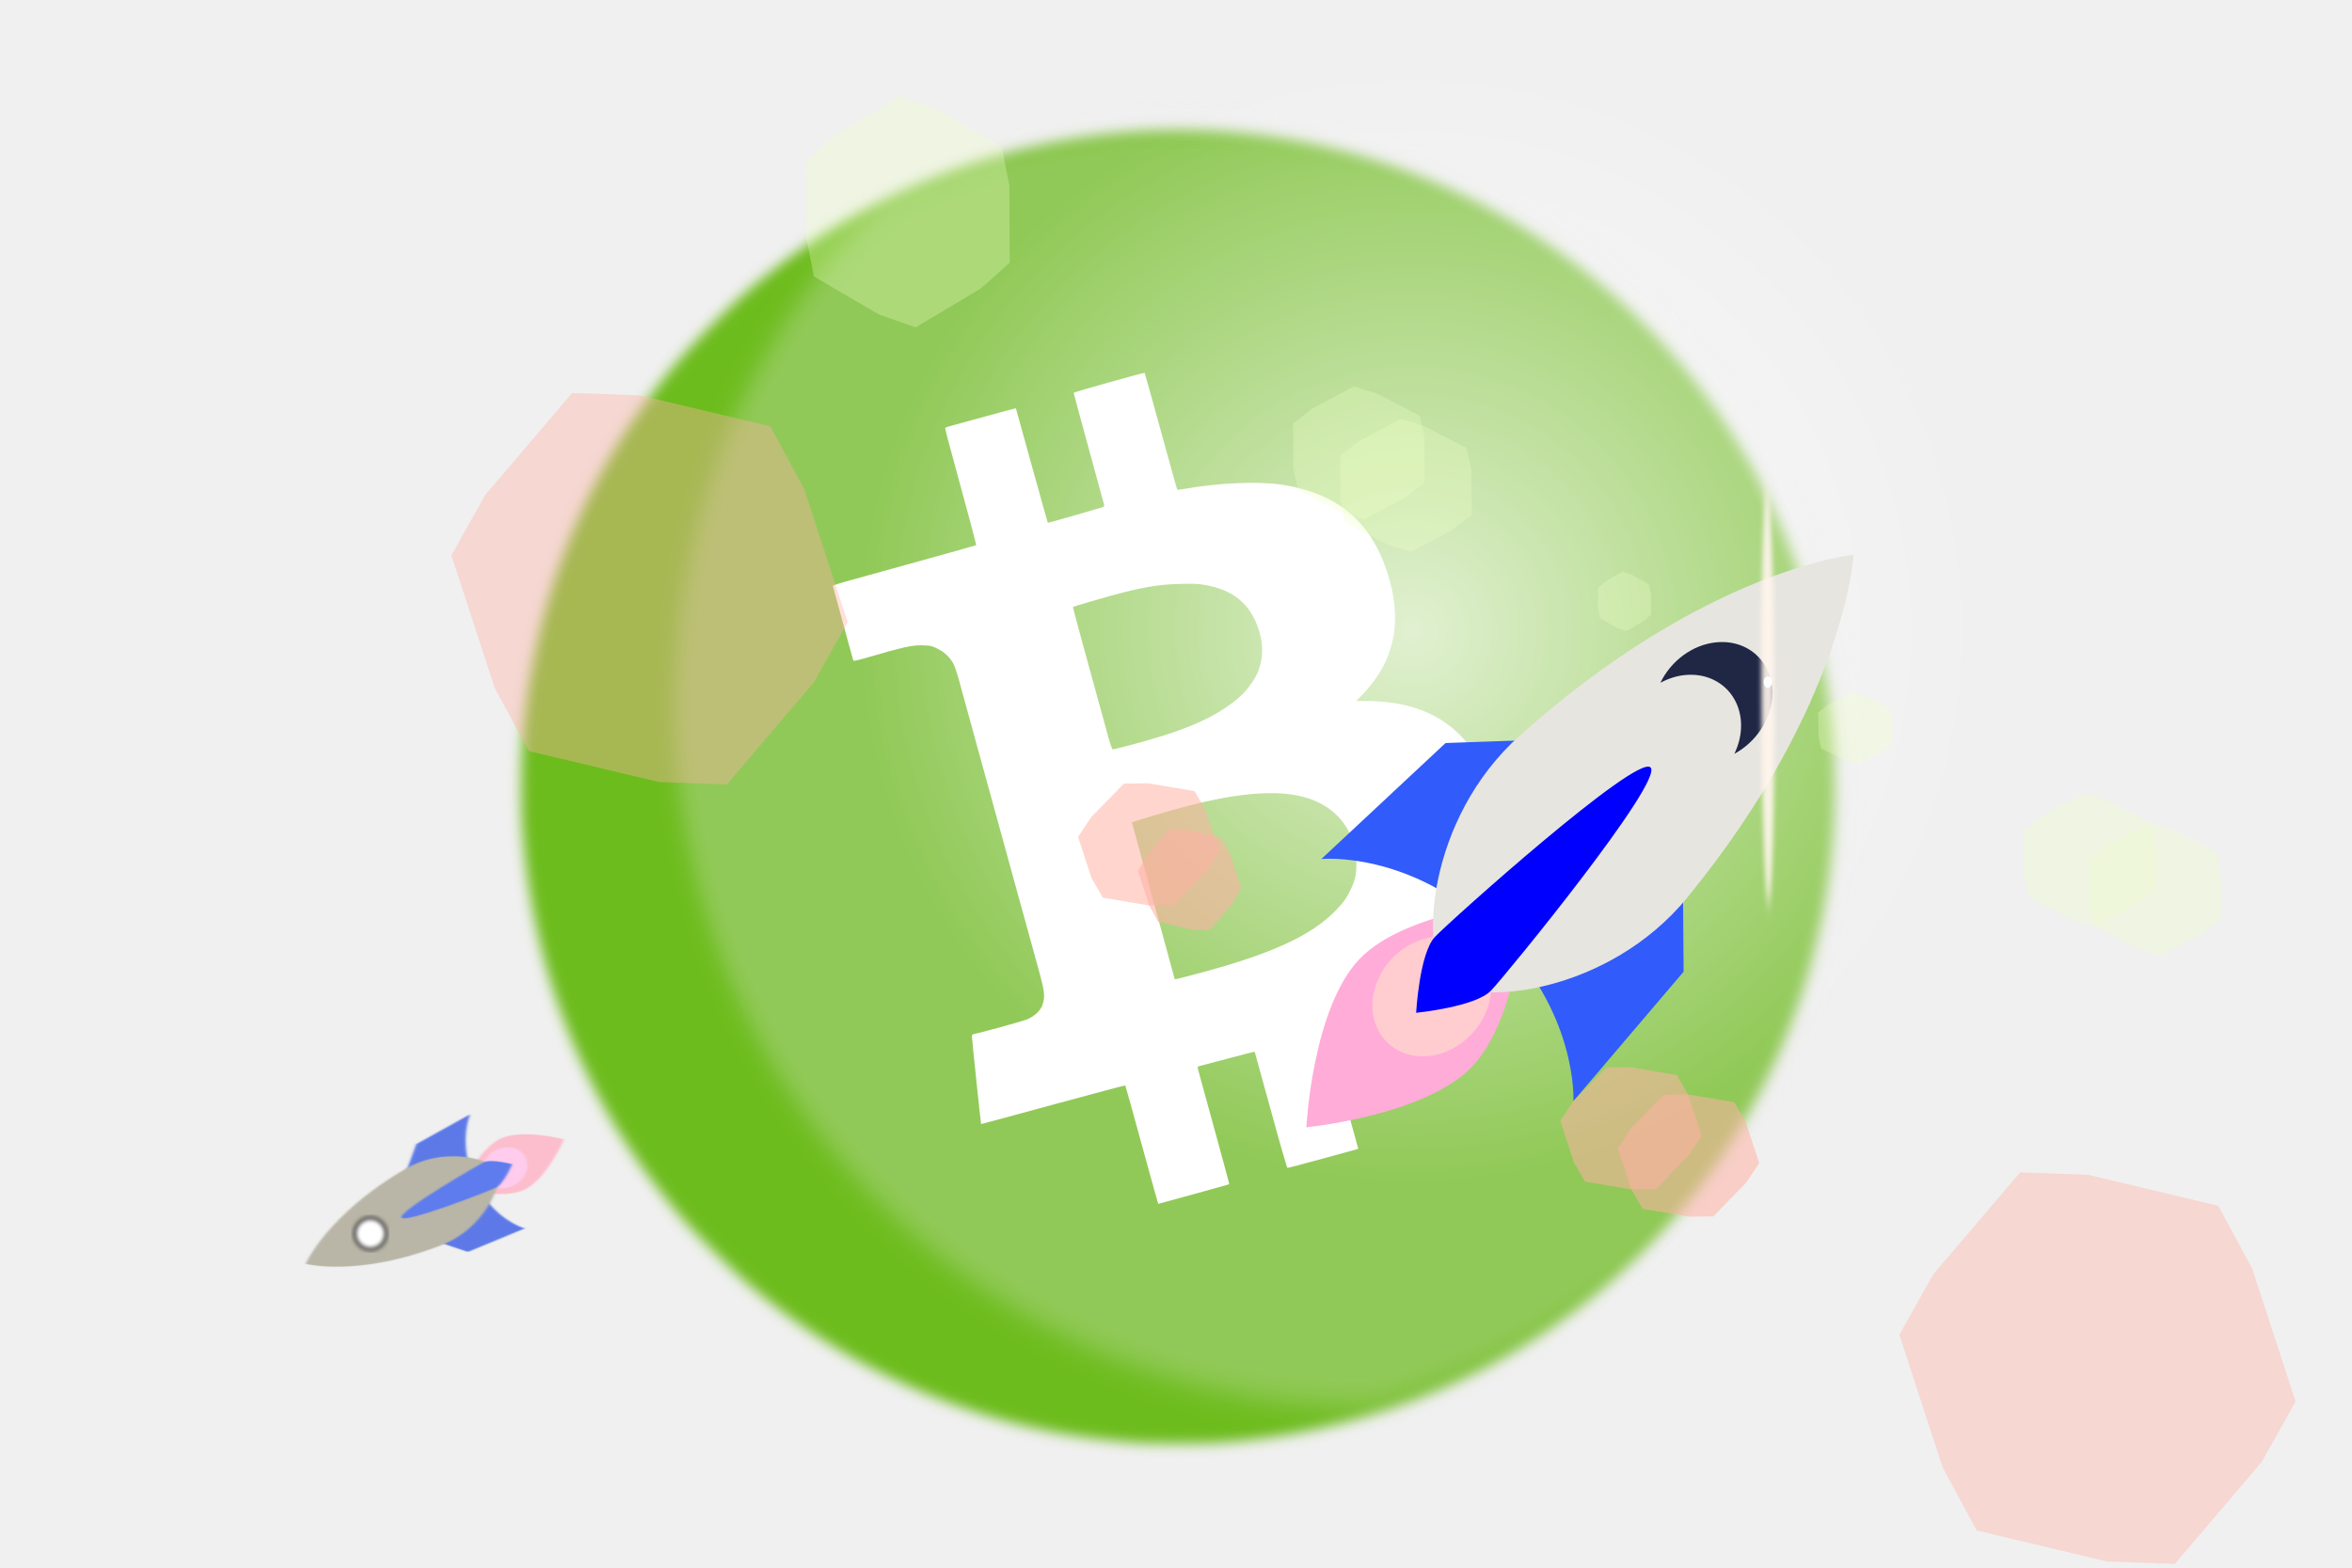
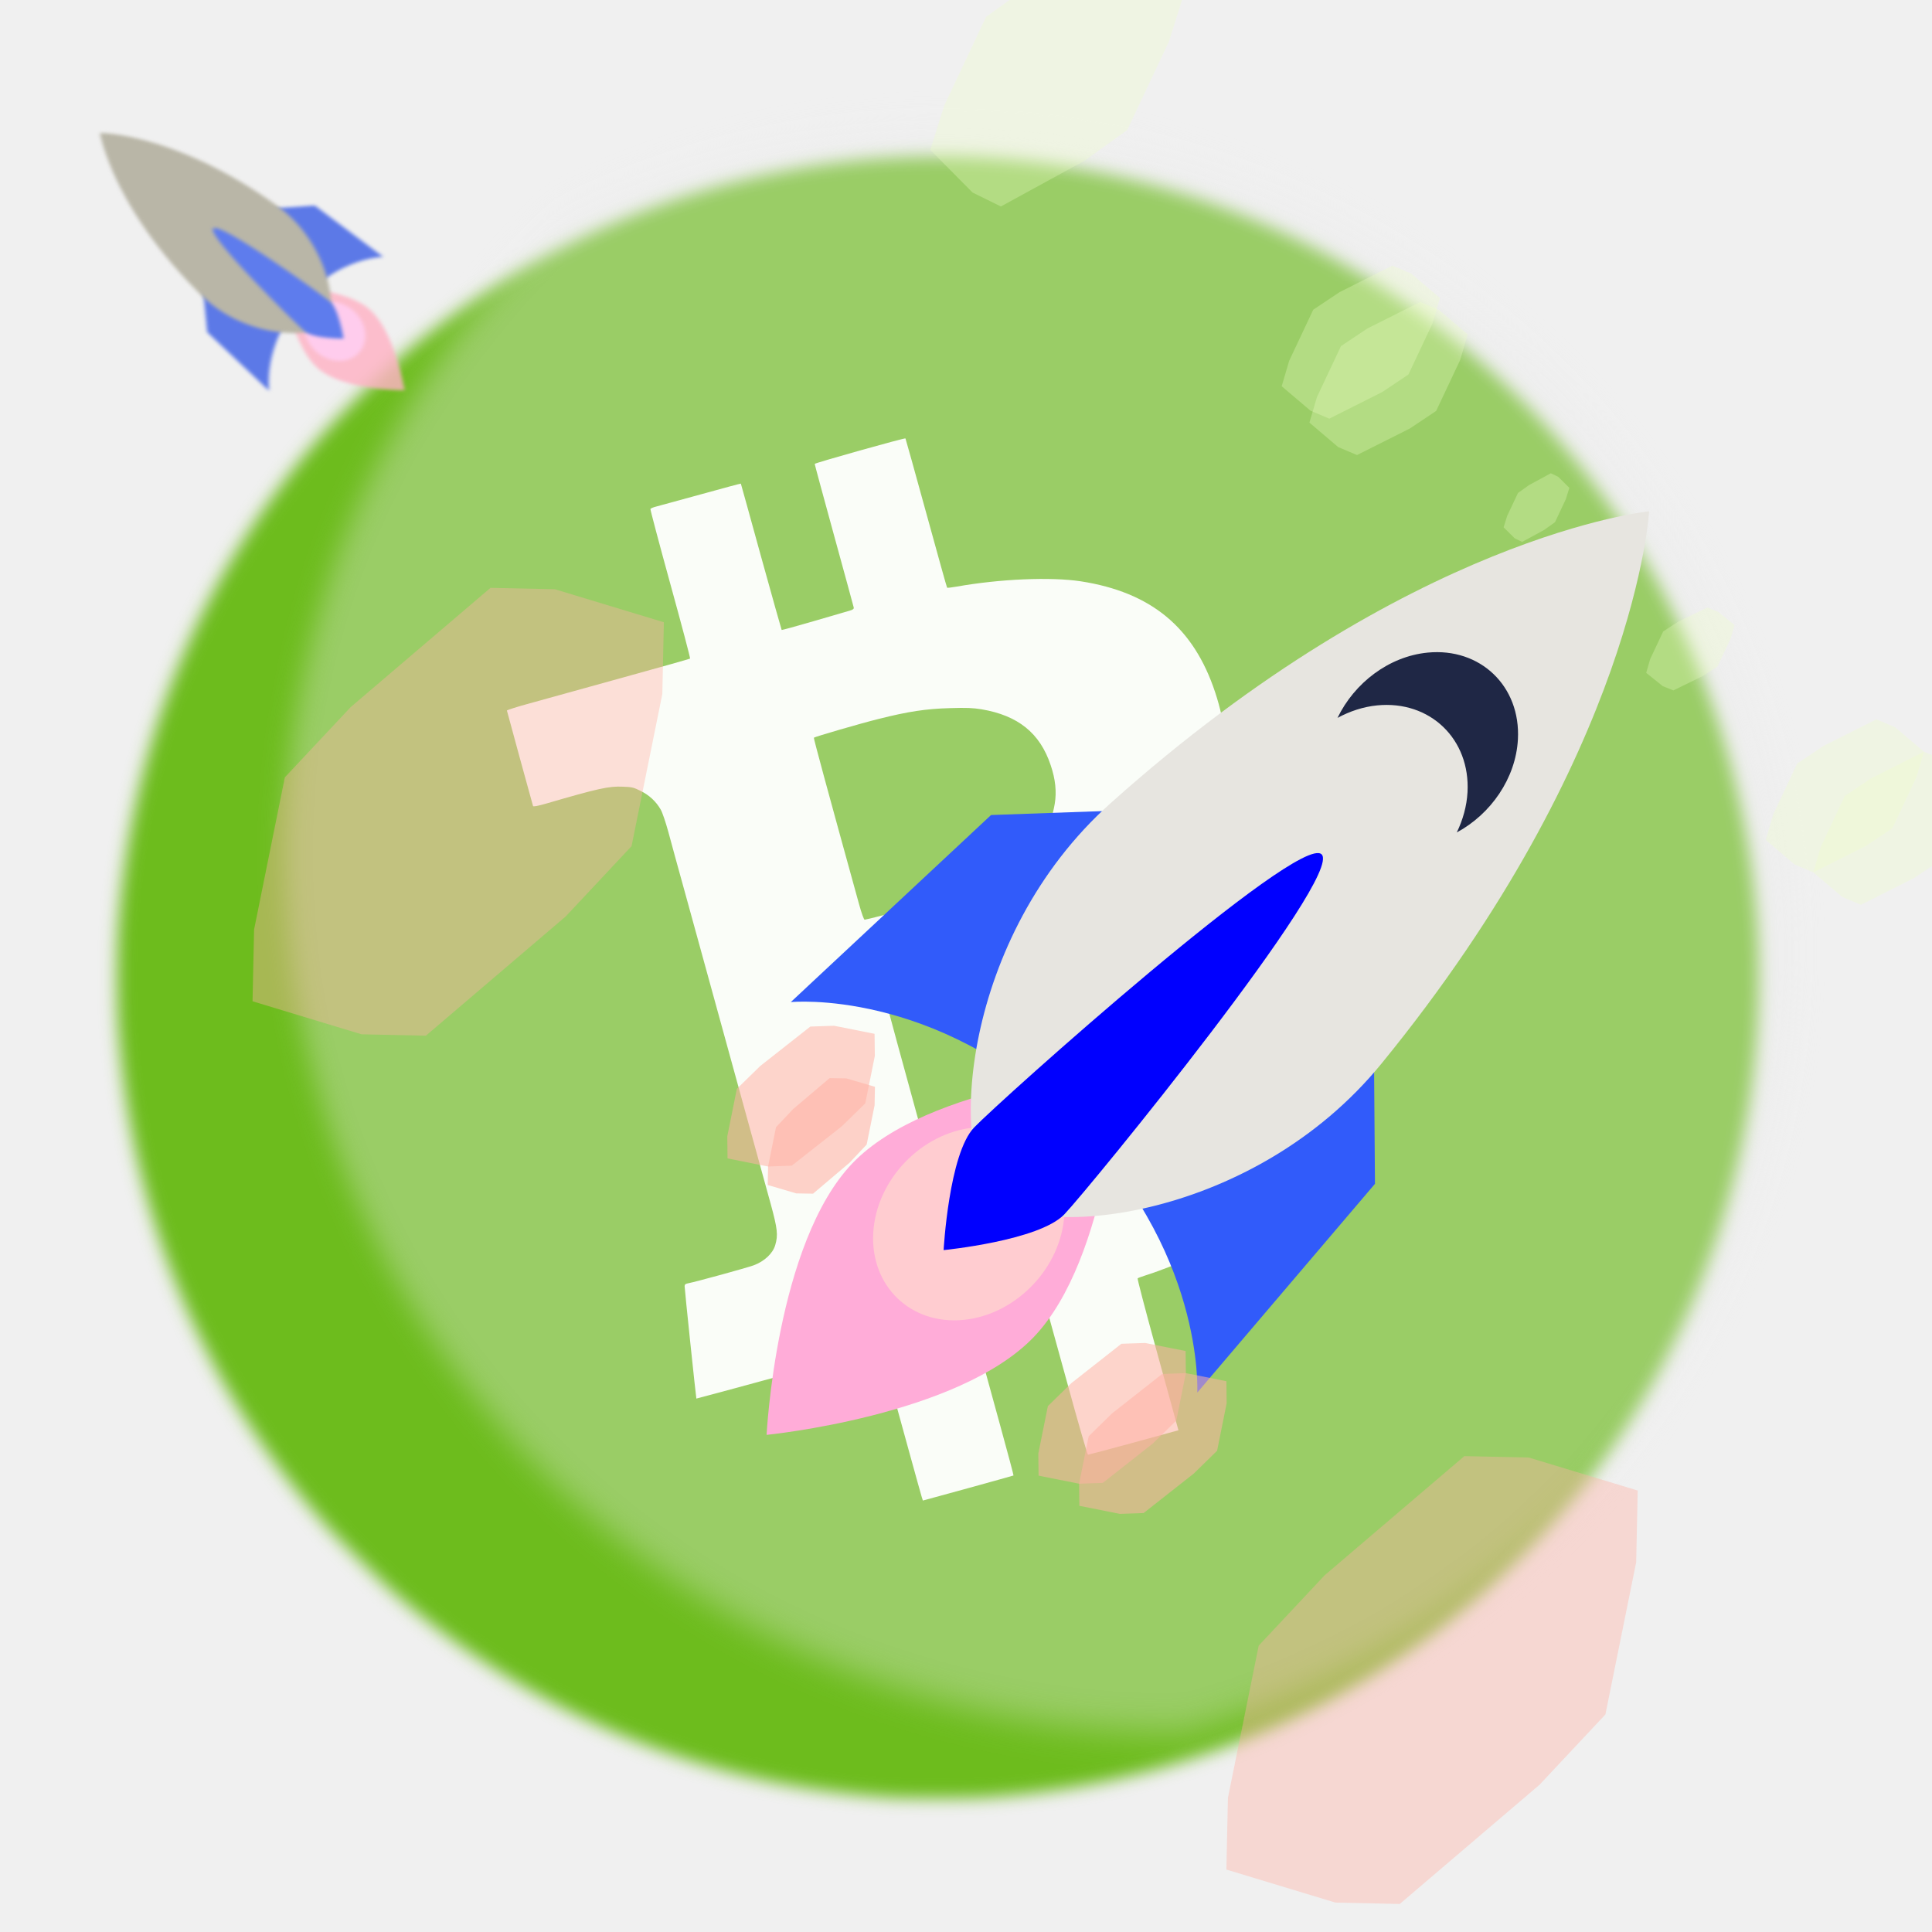
- <svg xmlns="http://www.w3.org/2000/svg" width="1200" height="800" data-name="Layer 1" version="1.1" viewBox="0 0 1200 800" id="svg298">
+ <svg xmlns="http://www.w3.org/2000/svg" width="1048" height="1048" data-name="Layer 1" version="1.1" viewBox="0 0 1048 1048" id="svg298">
  <defs id="defs42">
    <style id="style2">.cls-1{fill:#f7941d}.cls-2{fill:#fff}</style>
-     <filter id="filter4593" x="-.061" y="-.457" width="1.121" height="1.914" color-interpolation-filters="sRGB">
+     <filter id="filter4593" x="-0.061" y="-0.457" width="1.121" height="1.914" color-interpolation-filters="sRGB">
      <feGaussianBlur stdDeviation="0.428" id="feGaussianBlur4" />
    </filter>
-     <filter id="filter4633" x="-.135" y="-.089" width="1.27" height="1.177" color-interpolation-filters="sRGB">
+     <filter id="filter4633" x="-0.135" y="-0.089" width="1.27" height="1.177" color-interpolation-filters="sRGB">
      <feGaussianBlur stdDeviation="0.083" id="feGaussianBlur7" />
    </filter>
-     <filter id="filter4769" x="-.012" y="-.012" width="1.024" height="1.024" color-interpolation-filters="sRGB">
+     <filter id="filter4769" x="-0.012" y="-0.012" width="1.024" height="1.024" color-interpolation-filters="sRGB">
      <feGaussianBlur stdDeviation="79.999" id="feGaussianBlur10" />
    </filter>
-     <filter id="filter958" x="-.025" y="-.023" width="1.05" height="1.047" color-interpolation-filters="sRGB">
+     <filter id="filter958" x="-0.025" y="-0.023" width="1.05" height="1.046" color-interpolation-filters="sRGB">
      <feGaussianBlur stdDeviation="6.241" id="feGaussianBlur13" />
    </filter>
-     <filter id="filter1091" x="-.065" y="-.072" width="1.13" height="1.143" color-interpolation-filters="sRGB">
+     <filter id="filter1091" x="-0.065" y="-0.072" width="1.13" height="1.143" color-interpolation-filters="sRGB">
      <feGaussianBlur stdDeviation="0.23" id="feGaussianBlur16" />
    </filter>
-     <filter id="filter1095" x="-.029" y="-.049" width="1.057" height="1.099" color-interpolation-filters="sRGB">
+     <filter id="filter1095" x="-0.029" y="-0.049" width="1.057" height="1.099" color-interpolation-filters="sRGB">
      <feGaussianBlur stdDeviation="0.23" id="feGaussianBlur19" />
    </filter>
-     <filter id="filter1099" x="-.027" y="-.051" width="1.053" height="1.103" color-interpolation-filters="sRGB">
+     <filter id="filter1099" x="-0.027" y="-0.051" width="1.053" height="1.103" color-interpolation-filters="sRGB">
      <feGaussianBlur stdDeviation="0.23" id="feGaussianBlur22" />
    </filter>
-     <filter id="filter1103" x="-.021" y="-.021" width="1.043" height="1.043" color-interpolation-filters="sRGB">
+     <filter id="filter1103" x="-0.021" y="-0.021" width="1.043" height="1.043" color-interpolation-filters="sRGB">
      <feGaussianBlur stdDeviation="0.23" id="feGaussianBlur25" />
    </filter>
-     <filter id="filter1107" x="-.015" y="-.027" width="1.03" height="1.053" color-interpolation-filters="sRGB">
+     <filter id="filter1107" x="-0.015" y="-0.027" width="1.03" height="1.053" color-interpolation-filters="sRGB">
      <feGaussianBlur stdDeviation="0.23" id="feGaussianBlur28" />
    </filter>
-     <radialGradient id="radialGradient2671" cx="-380.79" cy="-208.65" r="335.18" gradientTransform="matrix(.8392 0 0 .8392 1040 496.72)" gradientUnits="userSpaceOnUse">
+     <radialGradient id="radialGradient2671" cx="-380.79" cy="-208.65" r="335.18" gradientTransform="matrix(0.8392,0,0,0.8392,1040,496.72)" gradientUnits="userSpaceOnUse">
      <stop stop-color="#fff" stop-opacity=".722" offset="0" id="stop31" />
      <stop stop-color="#fff" stop-opacity="0" offset="1" id="stop33" />
    </radialGradient>
    <filter id="filter2724" color-interpolation-filters="sRGB">
      <feGaussianBlur result="blur" stdDeviation="1 1" id="feGaussianBlur36" />
    </filter>
    <filter id="filter2728" color-interpolation-filters="sRGB">
      <feGaussianBlur result="blur" stdDeviation="1 1" id="feGaussianBlur39" />
    </filter>
  </defs>
-   <path transform="matrix(.04188 0 0 .04188 265.94 66.663)" d="m7525 15989c-349-23-745-74-1074-139-1411-279-2741-944-3806-1903-103-94-479-466-575-572-245-266-540-648-754-974-84-128-216-339-216-346 0-2-17-32-38-66-48-80-130-233-220-414-483-964-760-2009-832-3130-13-205-13-695 0-900 103-1610 645-3087 1600-4360 239-319 428-535 744-850 286-286 436-420 706-632 1606-1261 3672-1865 5705-1668 1734 169 3354 891 4645 2071 632 577 1156 1241 1589 2014 64 113 231 450 301 605 345 767 574 1625 659 2470 32 311 41 496 41 810 0 808-118 1588-356 2359-526 1697-1613 3186-3064 4197-1216 848-2616 1332-4135 1429-181 11-740 11-920-1z" fill="#6bbb1a" fill-opacity=".984" filter="url(#filter4769)" id="path46" />
-   <path transform="matrix(-.98992 -.17453 .16962 -.98 937.58 856.27)" d="m318.2 89.775c-21.239 0.011-42.407 2.003-63.217 5.881-21.606 10.39-42.143 23.107-61.141 38.024-11.308 8.879-17.589 14.491-29.566 26.469-13.234 13.192-21.149 22.238-31.158 35.598-39.995 53.313-62.694 115.17-67.008 182.6-0.544 8.585-0.544 29.108 0 37.693 3.015 46.947 14.616 90.712 34.844 131.08 3.769 7.58 7.203 13.988 9.213 17.338 0.879 1.424 1.592 2.68 1.592 2.764 0 0.293 5.529 9.13 9.047 14.49 8.962 13.653 21.316 29.651 31.576 40.791 4.021 4.439 19.768 20.018 24.082 23.955 44.602 40.163 100.3 68.015 159.39 79.699 13.778 2.722 30.362 4.857 44.979 5.82 7.538 0.503 30.949 0.502 38.529 0.041 63.616-4.062 122.25-24.332 173.17-59.846 3.467-2.416 6.878-4.905 10.244-7.449 23.184-32.276 41.195-68.492 52.904-107.1 10.511-34.799 15.723-70.004 15.723-106.47 0-14.172-0.397-22.522-1.811-36.559-3.754-38.139-13.867-76.864-29.104-111.48-3.091-6.996-10.467-22.206-13.293-27.307-19.122-34.889-42.263-64.858-70.174-90.9-57.014-53.259-128.56-85.847-205.13-93.475-11.223-1.111-22.47-1.658-33.695-1.652z" fill="#ececec" fill-opacity=".287" filter="url(#filter958)" id="path48" />
-   <g transform="matrix(.04188 0 0 .04188 265.94 66.663)" fill="#fff" id="g206">
-     <path d="m7751 13046c-6-17-62-222-127-456-195-713-262-951-266-956-3-2-398 103-879 234s-875 238-877 237c-3-3-112-1041-112-1071 0-17 8-23 33-28 75-14 558-147 627-172 101-38 181-113 204-193 28-95 21-155-43-390-33-119-139-504-236-856s-239-867-315-1145-193-703-260-945-142-514-166-605c-25-91-57-185-72-210-44-77-110-138-190-177-67-34-84-38-171-41-134-6-233 16-734 162-81 23-120 30-122 22-7-20-247-901-249-910 0-4 87-33 194-62 107-30 499-138 870-241 371-102 678-189 682-192s-81-323-188-711-192-710-190-715c2-6 28-17 57-24 30-8 222-61 428-117 206-57 376-103 377-101 1 1 88 315 193 697 106 382 194 696 196 698s137-35 302-83c164-48 318-92 343-100 35-10 44-17 42-31-2-11-87-320-188-689-101-368-184-674-184-680 0-9 858-250 865-243 2 2 91 322 198 711s196 710 199 712c2 3 42-2 89-10 416-74 899-94 1184-51 672 104 1078 440 1283 1061 196 592 97 1085-302 1499l-73 76h118c828 0 1344 393 1564 1190 130 470 135 910 15 1273-41 126-137 313-218 427-145 205-419 444-699 612-277 166-754 378-1083 483-30 10-58 20-62 24-4 3 71 290 166 636 96 347 185 671 198 721l25 91-426 117c-234 64-431 116-436 116-6 0-98-318-204-707-107-390-195-709-196-710-1-2-143 35-316 81s-329 87-346 91c-18 3-33 12-33 18 0 11 16 68 259 952 71 259 128 471 126 473-1 1-196 56-433 121l-431 118zm442-2762c928-243 1429-470 1733-785 93-98 132-151 179-252 54-113 70-186 69-317 0-211-79-419-214-563-317-339-883-384-1824-143-226 58-696 197-696 207 0 4 117 433 260 953s260 948 260 951c0 10 22 5 233-51zm-802-2789c657-172 1015-321 1295-540 97-76 161-145 225-243 60-91 87-161 107-277 19-113 7-234-39-369-102-305-310-473-660-532-82-13-140-16-298-11-227 6-400 32-681 103-171 42-609 170-618 179-4 4 126 484 431 1588 24 87 46 147 53 147 6 0 90-20 185-45z" fill="#fff" id="path204" />
+   <path transform="matrix(0.05565667,0,0,0.05565234,63.54873,85.13444)" d="m 7525,15989 c -349,-23 -745,-74 -1074,-139 -1411,-279 -2741,-944 -3806,-1903 -103,-94 -479,-466 -575,-572 -245,-266 -540,-648 -754,-974 -84,-128 -216,-339 -216,-346 0,-2 -17,-32 -38,-66 -48,-80 -130,-233 -220,-414 C 359,10611 82,9566 10,8445 -3,8240 -3,7750 10,7545 113,5935 655,4458 1610,3185 c 239,-319 428,-535 744,-850 286,-286 436,-420 706,-632 C 4666,442 6732,-162 8765,35 c 1734,169 3354,891 4645,2071 632,577 1156,1241 1589,2014 64,113 231,450 301,605 345,767 574,1625 659,2470 32,311 41,496 41,810 0,808 -118,1588 -356,2359 -526,1697 -1613,3186 -3064,4197 -1216,848 -2616,1332 -4135,1429 -181,11 -740,11 -920,-1 z" fill="#6bbb1a" fill-opacity="0.984" filter="url(#filter4769)" id="path46" style="stroke-width:0.752" />
+   <path transform="matrix(-1.351673,-0.2317709,0.2316053,-1.301413,964.9053,1123.346)" d="m 318.2,89.775 c -21.239,0.011 -42.407,2.003 -63.217,5.881 -21.606,10.39 -42.143,23.107 -61.141,38.024 -11.308,8.879 -17.589,14.491 -29.566,26.469 -13.234,13.192 -21.149,22.238 -31.158,35.598 -39.995,53.313 -62.694,115.17 -67.008,182.6 -0.544,8.585 -0.544,29.108 0,37.693 3.015,46.947 14.616,90.712 34.844,131.08 3.769,7.58 7.203,13.988 9.213,17.338 0.879,1.424 1.592,2.68 1.592,2.764 0,0.293 5.529,9.13 9.047,14.49 8.962,13.653 21.316,29.651 31.576,40.791 4.021,4.439 19.768,20.018 24.082,23.955 44.602,40.163 100.3,68.015 159.39,79.699 13.778,2.722 30.362,4.857 44.979,5.82 7.538,0.503 30.949,0.502 38.529,0.041 63.616,-4.062 122.25,-24.332 173.17,-59.846 3.467,-2.416 6.878,-4.905 10.244,-7.449 23.184,-32.276 41.195,-68.492 52.904,-107.1 10.511,-34.799 15.723,-70.004 15.723,-106.47 0,-14.172 -0.397,-22.522 -1.811,-36.559 -3.754,-38.139 -13.867,-76.864 -29.104,-111.48 -3.091,-6.996 -10.467,-22.206 -13.293,-27.307 -19.122,-34.889 -42.263,-64.858 -70.174,-90.9 -57.014,-53.259 -128.56,-85.847 -205.13,-93.475 -11.223,-1.111 -22.47,-1.658 -33.695,-1.652 z" fill="#ececec" fill-opacity="0.287" filter="url(#filter958)" id="path48" style="fill:#ececec;fill-opacity:0.354;stroke-width:0.743;filter:url(#filter958)" />
+   <g transform="matrix(0.05690786,0,0,0.05690344,58.94293,69.83669)" fill="#fff" id="g206" style="fill:#ffffff;fill-opacity:0.95;stroke-width:0.736">
+     <path d="m 7751,13046 c -6,-17 -62,-222 -127,-456 -195,-713 -262,-951 -266,-956 -3,-2 -398,103 -879,234 -481,131 -875,238 -877,237 -3,-3 -112,-1041 -112,-1071 0,-17 8,-23 33,-28 75,-14 558,-147 627,-172 101,-38 181,-113 204,-193 28,-95 21,-155 -43,-390 -33,-119 -139,-504 -236,-856 -97,-352 -239,-867 -315,-1145 -76,-278 -193,-703 -260,-945 -67,-242 -142,-514 -166,-605 -25,-91 -57,-185 -72,-210 -44,-77 -110,-138 -190,-177 -67,-34 -84,-38 -171,-41 -134,-6 -233,16 -734,162 -81,23 -120,30 -122,22 -7,-20 -247,-901 -249,-910 0,-4 87,-33 194,-62 107,-30 499,-138 870,-241 371,-102 678,-189 682,-192 4,-3 -81,-323 -188,-711 -107,-388 -192,-710 -190,-715 2,-6 28,-17 57,-24 30,-8 222,-61 428,-117 206,-57 376,-103 377,-101 1,1 88,315 193,697 106,382 194,696 196,698 2,2 137,-35 302,-83 164,-48 318,-92 343,-100 35,-10 44,-17 42,-31 -2,-11 -87,-320 -188,-689 -101,-368 -184,-674 -184,-680 0,-9 858,-250 865,-243 2,2 91,322 198,711 107,389 196,710 199,712 2,3 42,-2 89,-10 416,-74 899,-94 1184,-51 672,104 1078,440 1283,1061 196,592 97,1085 -302,1499 l -73,76 h 118 c 828,0 1344,393 1564,1190 130,470 135,910 15,1273 -41,126 -137,313 -218,427 -145,205 -419,444 -699,612 -277,166 -754,378 -1083,483 -30,10 -58,20 -62,24 -4,3 71,290 166,636 96,347 185,671 198,721 l 25,91 -426,117 c -234,64 -431,116 -436,116 -6,0 -98,-318 -204,-707 -107,-390 -195,-709 -196,-710 -1,-2 -143,35 -316,81 -173,46 -329,87 -346,91 -18,3 -33,12 -33,18 0,11 16,68 259,952 71,259 128,471 126,473 -1,1 -196,56 -433,121 l -431,118 z m 442,-2762 c 928,-243 1429,-470 1733,-785 93,-98 132,-151 179,-252 54,-113 70,-186 69,-317 0,-211 -79,-419 -214,-563 -317,-339 -883,-384 -1824,-143 -226,58 -696,197 -696,207 0,4 117,433 260,953 143,520 260,948 260,951 0,10 22,5 233,-51 z M 7391,7495 c 657,-172 1015,-321 1295,-540 97,-76 161,-145 225,-243 60,-91 87,-161 107,-277 19,-113 7,-234 -39,-369 -102,-305 -310,-473 -660,-532 -82,-13 -140,-16 -298,-11 -227,6 -400,32 -681,103 -171,42 -609,170 -618,179 -4,4 126,484 431,1588 24,87 46,147 53,147 6,0 90,-20 185,-45 z" fill="#fff" id="path204" style="fill:#ffffff;fill-opacity:0.95;stroke-width:0.736" />
  </g>
-   <circle cx="720.41" cy="321.62" r="281.29" fill="url(#radialGradient2671)" stroke-dashoffset="7.35" stroke-linejoin="round" stroke-width="4.33" style="mix-blend-mode:color-dodge" id="circle208" />
-   <g transform="matrix(7.4778 -1.3248 -.17615 -7.6153 449.71 579.86)" id="g292">
-     <g transform="matrix(1.0089 -.07805 .078526 .98513 22.222 1.6101)" id="g234">
-       <g transform="translate(7.0688 12.432)" id="g212">
-         <path d="m0 0 8 7 16-1 1-16-7-8s0 5.999-6 12c-6.001 6.001-12 6-12 6" fill="#315bfa" id="path210" />
+   <g id="g1159" transform="matrix(1.358831,0,0,1.358726,132.8407,-25.75913)" style="stroke-width:0.736">
+     <g transform="matrix(-0.4738891,-2.953459,-3.000121,0.02066517,9.729015,175.0505)" filter="url(#filter1103)" id="g238" style="stroke-width:0.622">
+       <path d="m 0,0 8,7 16,-1 1,-16 -7,-8 c 0,0 0,5.999 -6,12 C 5.999,0.001 0,0 0,0" fill="#4667e5" fill-opacity="0.871" id="path236" style="stroke-width:0.572" />
+     </g>
+     <g transform="matrix(-0.4738891,-2.953459,-3.000121,0.02066517,63.74447,174.7612)" filter="url(#filter1095)" id="g242" style="stroke-width:0.622">
+       <path d="m 0,0 c 0,0 -0.036,7.979 2.985,11 3.021,3.021 11.042,2.813 11.042,2.813 C 14.027,13.813 14.026,6 11.026,3 8.026,0 0,0 0,0" fill="#ffb2c5" fill-opacity="0.809" id="path240" style="stroke-width:0.572" />
+     </g>
+     <path d="m -76.957,35.071 c 0,2.209 1.791,4 4,4 2.209,0 4,-1.791 4,-4 0,-2.209 -1.791,-4 -4,-4 -2.209,0 -4,1.791 -4,4" fill="#ffcced" filter="url(#filter1091)" id="path244" transform="matrix(-0.4738891,-2.953459,-3.000121,0.02066517,106.5824,-64.97847)" style="stroke-width:0.622" />
+     <g transform="matrix(-0.4738891,-2.953459,-3.000121,0.02066517,-57.85821,72.03666)" fill="#b9b6a7" filter="url(#filter1107)" id="g260" style="stroke-width:0.622">
+       <path d="m 0,0 c 0,0 -10,0 -22,-10 -6,-5 -6,-14 -4,-16 2,-2 11,-2 16,4 C 0,-10 0,0 0,0" fill="#b9b6a7" id="path258" style="stroke-width:0.572" />
+     </g>
+     <g transform="matrix(-0.4738891,-2.953459,-3.000121,0.02066517,39.4136,154.1519)" filter="url(#filter1099)" id="g264" style="stroke-width:0.622">
+       <path d="M 0,0 C 0,0 0,4 1,5 2,6 14.001,15.999 15,15 15.999,14.001 5.999,2 4.999,1 3.999,0 0,0 0,0" fill="#5e7ced" id="path262" style="stroke-width:0.572" />
+     </g>
+   </g>
+   <g id="g962" transform="translate(-107.3268,11.9186)">
+     <g transform="matrix(12.95902,-1.272496,0.709275,-13.04029,435.8632,702.7629)" id="g234" style="stroke-width:0.583">
+       <g transform="translate(7.0688,12.432)" id="g212" style="stroke-width:0.583">
+         <path d="m 0,0 8,7 16,-1 1,-16 -7,-8 c 0,0 0,5.999 -6,12 C 5.999,0.001 0,0 0,0" fill="#315bfa" id="path210" style="stroke-width:0.462" />
      </g>
-       <g transform="translate(7.041 -5.5682)" id="g216">
-         <path d="m0 0s-0.036 7.979 2.985 11 11.042 2.813 11.042 2.813-1e-3 -7.813-3.001-10.813-11.026-3-11.026-3" fill="#ffacd8" id="path214" />
+       <g transform="translate(7.041,-5.5682)" id="g216" style="stroke-width:0.583">
+         <path d="m 0,0 c 0,0 -0.036,7.979 2.985,11 3.021,3.021 11.042,2.813 11.042,2.813 C 14.027,13.813 14.026,6 11.026,3 8.026,0 0,0 0,0" fill="#ffacd8" id="path214" style="stroke-width:0.462" />
      </g>
-       <g transform="translate(11.067 2.4318)" id="g220">
-         <path d="m0 0c0 2.209 1.791 4 4 4s4-1.791 4-4-1.791-4-4-4-4 1.791-4 4" fill="#ffccd0" id="path218" />
+       <g transform="translate(11.067,2.4318)" id="g220" style="stroke-width:0.583">
+         <path d="M 0,0 C 0,2.209 1.791,4 4,4 6.209,4 8,2.209 8,0 8,-2.209 6.209,-4 4,-4 1.791,-4 0,-2.209 0,0" fill="#ffccd0" id="path218" style="stroke-width:0.462" />
      </g>
-       <g transform="translate(42.067 29.432)" fill="#e7e5e0" id="g224">
-         <path d="m0 0s-10 0-22-10c-6-5-6-14-4-16s11-2 16 4c10 12 10 22 10 22" fill="#e7e5e0" id="path222" />
+       <g transform="translate(42.067,29.432)" fill="#e7e5e0" id="g224" style="stroke-width:0.462">
+         <path d="m 0,0 c 0,0 -10,0 -22,-10 -6,-5 -6,-14 -4,-16 2,-2 11,-2 16,4 C 0,-10 0,0 0,0" fill="#e7e5e0" id="path222" style="stroke-width:0.366" />
      </g>
-       <g transform="translate(33.067 24.432)" fill="#010a2e" fill-opacity=".866" id="g228">
-         <path d="m0 0c-1.623 0-3.013-0.971-3.641-2.36 0.502 0.227 1.055 0.36 1.641 0.36 2.209 0 4-1.791 4-4 0-0.586-0.133-1.139-0.359-1.64 1.388 0.627 2.359 2.017 2.359 3.64 0 2.209-1.791 4-4 4" fill="#010a2e" fill-opacity=".866" id="path226" />
+       <g transform="translate(33.067,24.432)" fill="#010a2e" fill-opacity="0.866" id="g228" style="stroke-width:0.462">
+         <path d="M 0,0 C -1.623,0 -3.013,-0.971 -3.641,-2.36 -3.139,-2.133 -2.586,-2 -2,-2 0.209,-2 2,-3.791 2,-6 2,-6.586 1.867,-7.139 1.641,-7.64 3.029,-7.013 4,-5.623 4,-4 4,-1.791 2.209,0 0,0" fill="#010a2e" fill-opacity="0.866" id="path226" style="stroke-width:0.366" />
      </g>
-       <g transform="translate(14.068 1.4318)" id="g232">
-         <path d="m0 0s0 4 1 5 13.001 10.999 14 10-9.001-13-10.001-14-4.999-1-4.999-1" fill="#00f" id="path230" />
+       <g transform="translate(14.068,1.4318)" id="g232" style="stroke-width:0.583">
+         <path d="M 0,0 C 0,0 0,4 1,5 2,6 14.001,15.999 15,15 15.999,14.001 5.999,2 4.999,1 3.999,0 0,0 0,0" fill="#0000ff" id="path230" style="stroke-width:0.462" />
      </g>
    </g>
-     <g transform="matrix(-.35159 .15448 -.15542 -.3046 -38.758 18.344)" id="g290">
-       <g transform="translate(-57.439 37.433)" filter="url(#filter1103)" id="g238">
-         <path d="m0 0 8 7 16-1 1-16-7-8s0 5.999-6 12c-6.001 6.001-12 6-12 6" fill="#4667e5" fill-opacity=".871" id="path236" />
+     <g id="g929" transform="translate(-219.1264,220.34)">
+       <g fill="#ffb2a5" id="g256" transform="matrix(-2.318116,-0.8123341,-2.609276,3.116868,284.1349,445.9037)" style="stroke-width:0.896">
+         <path transform="matrix(-0.31924,-0.23065,-0.30019,0.37904,44.215,-123.74)" d="m 165.28,195.33 -22.369,19.549 -50.118,29.206 -28.114,-9.597 -50.352,-28.801 -5.745,-29.146 -0.234,-58.007 22.369,-19.549 50.118,-29.206 28.114,9.597 50.352,28.801 5.745,29.146 z" fill-opacity="0.396" id="path250" style="stroke-width:0.896" />
+         <path transform="matrix(-0.11625,-0.083995,-0.093603,0.11819,-222.75,-37.876)" d="m 156.93,125.55 -22.369,19.549 -50.118,29.206 -28.114,-9.597 -50.352,-28.801 -5.745,-29.146 -0.234,-58.007 22.369,-19.549 50.118,-29.206 28.114,9.597 50.352,28.801 5.745,29.146 z" fill-opacity="0.542" id="path252" style="stroke-width:0.896" />
+         <path transform="matrix(-0.083349,-0.060221,-0.077478,0.097829,-132.11,-61.589)" d="m 156.93,125.55 -22.369,19.549 -50.118,29.206 -28.114,-9.597 -50.352,-28.801 -5.745,-29.146 -0.234,-58.007 22.369,-19.549 50.118,-29.206 28.114,9.597 50.352,28.801 5.745,29.146 z" fill-opacity="0.575" id="path254" style="stroke-width:0.896" />
      </g>
-       <g transform="translate(-57.467 19.433)" filter="url(#filter1095)" id="g242">
-         <path d="m0 0s-0.036 7.979 2.985 11 11.042 2.813 11.042 2.813-1e-3 -7.813-3.001-10.813-11.026-3-11.026-3" fill="#ffb2c5" fill-opacity=".809" id="path240" />
+       <path d="m 1197.294,697.737 -35.747,38.143 -75.813,64.66 -34.912,-0.758 -59.123,-17.909 0.835,-38.901 16.691,-82.568 35.747,-38.143 75.813,-64.66 34.912,0.758 59.123,17.909 -0.835,38.901 z" fill="#ffb2a5" fill-opacity="0.396" id="path274" style="stroke-width:1.194" />
+       <g id="g910" transform="translate(311.8062,-388.8245)">
+         <g fill="#efffc8" fill-opacity="0.297" id="g272" transform="matrix(-2.318116,-0.8123341,-2.609276,3.116868,49.48403,672.6776)" style="stroke-width:0.896">
+           <path transform="matrix(-0.22296,-0.062736,-0.10009,0.23983,-11.506,-197.13)" d="m 165.28,195.33 -22.369,19.549 -50.118,29.206 -28.114,-9.597 -50.352,-28.801 -5.745,-29.146 -0.234,-58.007 22.369,-19.549 50.118,-29.206 28.114,9.597 50.352,28.801 5.745,29.146 z" id="path266" style="stroke-width:0.896" />
+           <path transform="matrix(-0.081195,-0.022846,-0.031208,0.074782,-239.3,-122.11)" d="m 156.93,125.55 -22.369,19.549 -50.118,29.206 -28.114,-9.597 -50.352,-28.801 -5.745,-29.146 -0.234,-58.007 22.369,-19.549 50.118,-29.206 28.114,9.597 50.352,28.801 5.745,29.146 z" id="path268" style="stroke-width:0.896" />
+           <path transform="matrix(-0.058213,-0.016379,-0.025832,0.061899,-192.32,-133.26)" d="m 156.93,125.55 -22.369,19.549 -50.118,29.206 -28.114,-9.597 -50.352,-28.801 -5.745,-29.146 -0.234,-58.007 22.369,-19.549 50.118,-29.206 28.114,9.597 50.352,28.801 5.745,29.146 z" id="path270" style="stroke-width:0.896" />
+         </g>
+         <g fill="#efffc8" fill-opacity="0.297" id="g284" transform="matrix(-2.318116,-0.8123341,-2.609276,3.116868,49.48403,672.6776)" style="stroke-width:0.896">
+           <path transform="matrix(-0.14411,-0.04055,-0.057595,0.13801,-120.75,-161.27)" d="m 165.28,195.33 -22.369,19.549 -50.118,29.206 -28.114,-9.597 -50.352,-28.801 -5.745,-29.146 -0.234,-58.007 22.369,-19.549 50.118,-29.206 28.114,9.597 50.352,28.801 5.745,29.146 z" id="path276" style="stroke-width:0.896" />
+           <path transform="matrix(-0.14411,-0.04055,-0.057595,0.13801,-131.28,-157.68)" d="m 165.28,195.33 -22.369,19.549 -50.118,29.206 -28.114,-9.597 -50.352,-28.801 -5.745,-29.146 -0.234,-58.007 22.369,-19.549 50.118,-29.206 28.114,9.597 50.352,28.801 5.745,29.146 z" id="path278" style="stroke-width:0.896" />
+           <path transform="matrix(-0.14411,-0.04055,-0.057595,0.13801,-277.04,-123.04)" d="m 165.28,195.33 -22.369,19.549 -50.118,29.206 -28.114,-9.597 -50.352,-28.801 -5.745,-29.146 -0.234,-58.007 22.369,-19.549 50.118,-29.206 28.114,9.597 50.352,28.801 5.745,29.146 z" id="path280" style="stroke-width:0.896" />
+           <path transform="matrix(-0.14411,-0.04055,-0.057595,0.13801,-290.56,-120.92)" d="m 165.28,195.33 -22.369,19.549 -50.118,29.206 -28.114,-9.597 -50.352,-28.801 -5.745,-29.146 -0.234,-58.007 22.369,-19.549 50.118,-29.206 28.114,9.597 50.352,28.801 5.745,29.146 z" id="path282" style="stroke-width:0.896" />
+         </g>
      </g>
-       <path d="m-53.441 27.433c0 2.209 1.791 4 4 4s4-1.791 4-4c0-2.209-1.791-4-4-4s-4 1.791-4 4" fill="#ffcced" filter="url(#filter1091)" id="path244" />
-       <ellipse transform="matrix(-1.8625 4.4222 .95112 .33209 197.9 -946.87)" cx="192.74" cy="-73.452" rx="8.486" ry="1.125" fill="#fff5ed" fill-opacity=".915" filter="url(#filter4593)" stroke-width=".214" id="ellipse246" />
-       <ellipse transform="matrix(-.96262 -.27085 -.38513 .92286 -71.81 -1.3093)" cx="193.57" cy="-73.403" rx=".739" ry="1.125" fill="#fff" filter="url(#filter4633)" stroke-width=".063" id="ellipse248" />
-       <g fill="#ffb2a5" id="g256">
-         <path transform="matrix(-.31924 -.23065 -.30019 .37904 44.215 -123.74)" d="m165.28 195.33-22.369 19.549-50.118 29.206-28.114-9.597-50.352-28.801-5.745-29.146-0.234-58.007 22.369-19.549 50.118-29.206 28.114 9.597 50.352 28.801 5.745 29.146z" fill-opacity=".396" id="path250" />
-         <path transform="matrix(-.11625 -.083995 -.093603 .11819 -222.75 -37.876)" d="m156.93 125.55-22.369 19.549-50.118 29.206-28.114-9.597-50.352-28.801-5.745-29.146-0.234-58.007 22.369-19.549 50.118-29.206 28.114 9.597 50.352 28.801 5.745 29.146z" fill-opacity=".542" id="path252" />
-         <path transform="matrix(-.083349 -.060221 -.077478 .097829 -132.11 -61.589)" d="m156.93 125.55-22.369 19.549-50.118 29.206-28.114-9.597-50.352-28.801-5.745-29.146-0.234-58.007 22.369-19.549 50.118-29.206 28.114 9.597 50.352 28.801 5.745 29.146z" fill-opacity=".575" id="path254" />
-       </g>
-       <g transform="translate(-22.441 54.433)" fill="#b9b6a7" filter="url(#filter1107)" id="g260">
-         <path d="m0 0s-10 0-22-10c-6-5-6-14-4-16s11-2 16 4c10 12 10 22 10 22" fill="#b9b6a7" id="path258" />
-       </g>
-       <g transform="translate(-50.44 26.433)" filter="url(#filter1099)" id="g264">
-         <path d="m0 0s0 4 1 5 13.001 10.999 14 10-9.001-13-10.001-14-4.999-1-4.999-1" fill="#5e7ced" id="path262" />
-       </g>
-       <g fill="#efffc8" fill-opacity=".297" id="g272">
-         <path transform="matrix(-.22296 -.062736 -.10009 .23983 -11.506 -197.13)" d="m165.28 195.33-22.369 19.549-50.118 29.206-28.114-9.597-50.352-28.801-5.745-29.146-0.234-58.007 22.369-19.549 50.118-29.206 28.114 9.597 50.352 28.801 5.745 29.146z" id="path266" />
-         <path transform="matrix(-.081195 -.022846 -.031208 .074782 -239.3 -122.11)" d="m156.93 125.55-22.369 19.549-50.118 29.206-28.114-9.597-50.352-28.801-5.745-29.146-0.234-58.007 22.369-19.549 50.118-29.206 28.114 9.597 50.352 28.801 5.745 29.146z" id="path268" />
-         <path transform="matrix(-.058213 -.016379 -.025832 .061899 -192.32 -133.26)" d="m156.93 125.55-22.369 19.549-50.118 29.206-28.114-9.597-50.352-28.801-5.745-29.146-0.234-58.007 22.369-19.549 50.118-29.206 28.114 9.597 50.352 28.801 5.745 29.146z" id="path270" />
-       </g>
-       <path transform="matrix(-.31924 -.23065 -.30019 .37904 -263.49 -52.825)" d="m165.28 195.33-22.369 19.549-50.118 29.206-28.114-9.597-50.352-28.801-5.745-29.146-0.234-58.007 22.369-19.549 50.118-29.206 28.114 9.597 50.352 28.801 5.745 29.146z" fill="#ffb2a5" fill-opacity=".396" id="path274" />
-       <g fill="#efffc8" fill-opacity=".297" id="g284">
-         <path transform="matrix(-.14411 -.04055 -.057595 .13801 -120.75 -161.27)" d="m165.28 195.33-22.369 19.549-50.118 29.206-28.114-9.597-50.352-28.801-5.745-29.146-0.234-58.007 22.369-19.549 50.118-29.206 28.114 9.597 50.352 28.801 5.745 29.146z" id="path276" />
-         <path transform="matrix(-.14411 -.04055 -.057595 .13801 -131.28 -157.68)" d="m165.28 195.33-22.369 19.549-50.118 29.206-28.114-9.597-50.352-28.801-5.745-29.146-0.234-58.007 22.369-19.549 50.118-29.206 28.114 9.597 50.352 28.801 5.745 29.146z" id="path278" />
-         <path transform="matrix(-.14411 -.04055 -.057595 .13801 -277.04 -123.04)" d="m165.28 195.33-22.369 19.549-50.118 29.206-28.114-9.597-50.352-28.801-5.745-29.146-0.234-58.007 22.369-19.549 50.118-29.206 28.114 9.597 50.352 28.801 5.745 29.146z" id="path280" />
-         <path transform="matrix(-.14411 -.04055 -.057595 .13801 -290.56 -120.92)" d="m165.28 195.33-22.369 19.549-50.118 29.206-28.114-9.597-50.352-28.801-5.745-29.146-0.234-58.007 22.369-19.549 50.118-29.206 28.114 9.597 50.352 28.801 5.745 29.146z" id="path282" />
-       </g>
-       <path transform="matrix(-.11625 -.083995 -.093603 .11819 -234.7 -35.739)" d="m156.93 125.55-22.369 19.549-50.118 29.206-28.114-9.597-50.352-28.801-5.745-29.146-0.234-58.007 22.369-19.549 50.118-29.206 28.114 9.597 50.352 28.801 5.745 29.146z" fill="#ffb2a5" fill-opacity=".542" id="path286" />
-       <path transform="matrix(-.11625 -.083995 -.093603 .11819 -118.43 -65.894)" d="m156.93 125.55-22.369 19.549-50.118 29.206-28.114-9.597-50.352-28.801-5.745-29.146-0.234-58.007 22.369-19.549 50.118-29.206 28.114 9.597 50.352 28.801 5.745 29.146z" fill="#ffb2a5" fill-opacity=".542" id="path288" />
+       <path d="m 986.657,554.697 -12.717,12.432 -27.16,21.368 -12.861,0.44 -21.972,-4.372 -0.143,-11.991 5.188,-25.74 12.717,-12.432 27.16,-21.368 12.861,-0.44 21.972,4.372 0.143,11.991 z" fill="#ffb2a5" fill-opacity="0.542" id="path286" style="stroke-width:0.402" />
+       <path d="m 795.812,366.257 -12.717,12.432 -27.16,21.368 -12.861,0.44 -21.972,-4.372 -0.143,-11.991 5.188,-25.74 12.717,-12.432 27.16,-21.368 12.861,-0.44 21.972,4.372 0.143,11.991 z" fill="#ffb2a5" fill-opacity="0.542" id="path288" style="stroke-width:0.402" />
    </g>
  </g>
-   <circle cx="188.99" cy="629.54" r="7.916" fill="#fff" filter="url(#filter2728)" stroke="#000" stroke-dashoffset="7.35" stroke-linejoin="round" stroke-opacity=".722" stroke-width="1.591" id="circle294" />
</svg>
